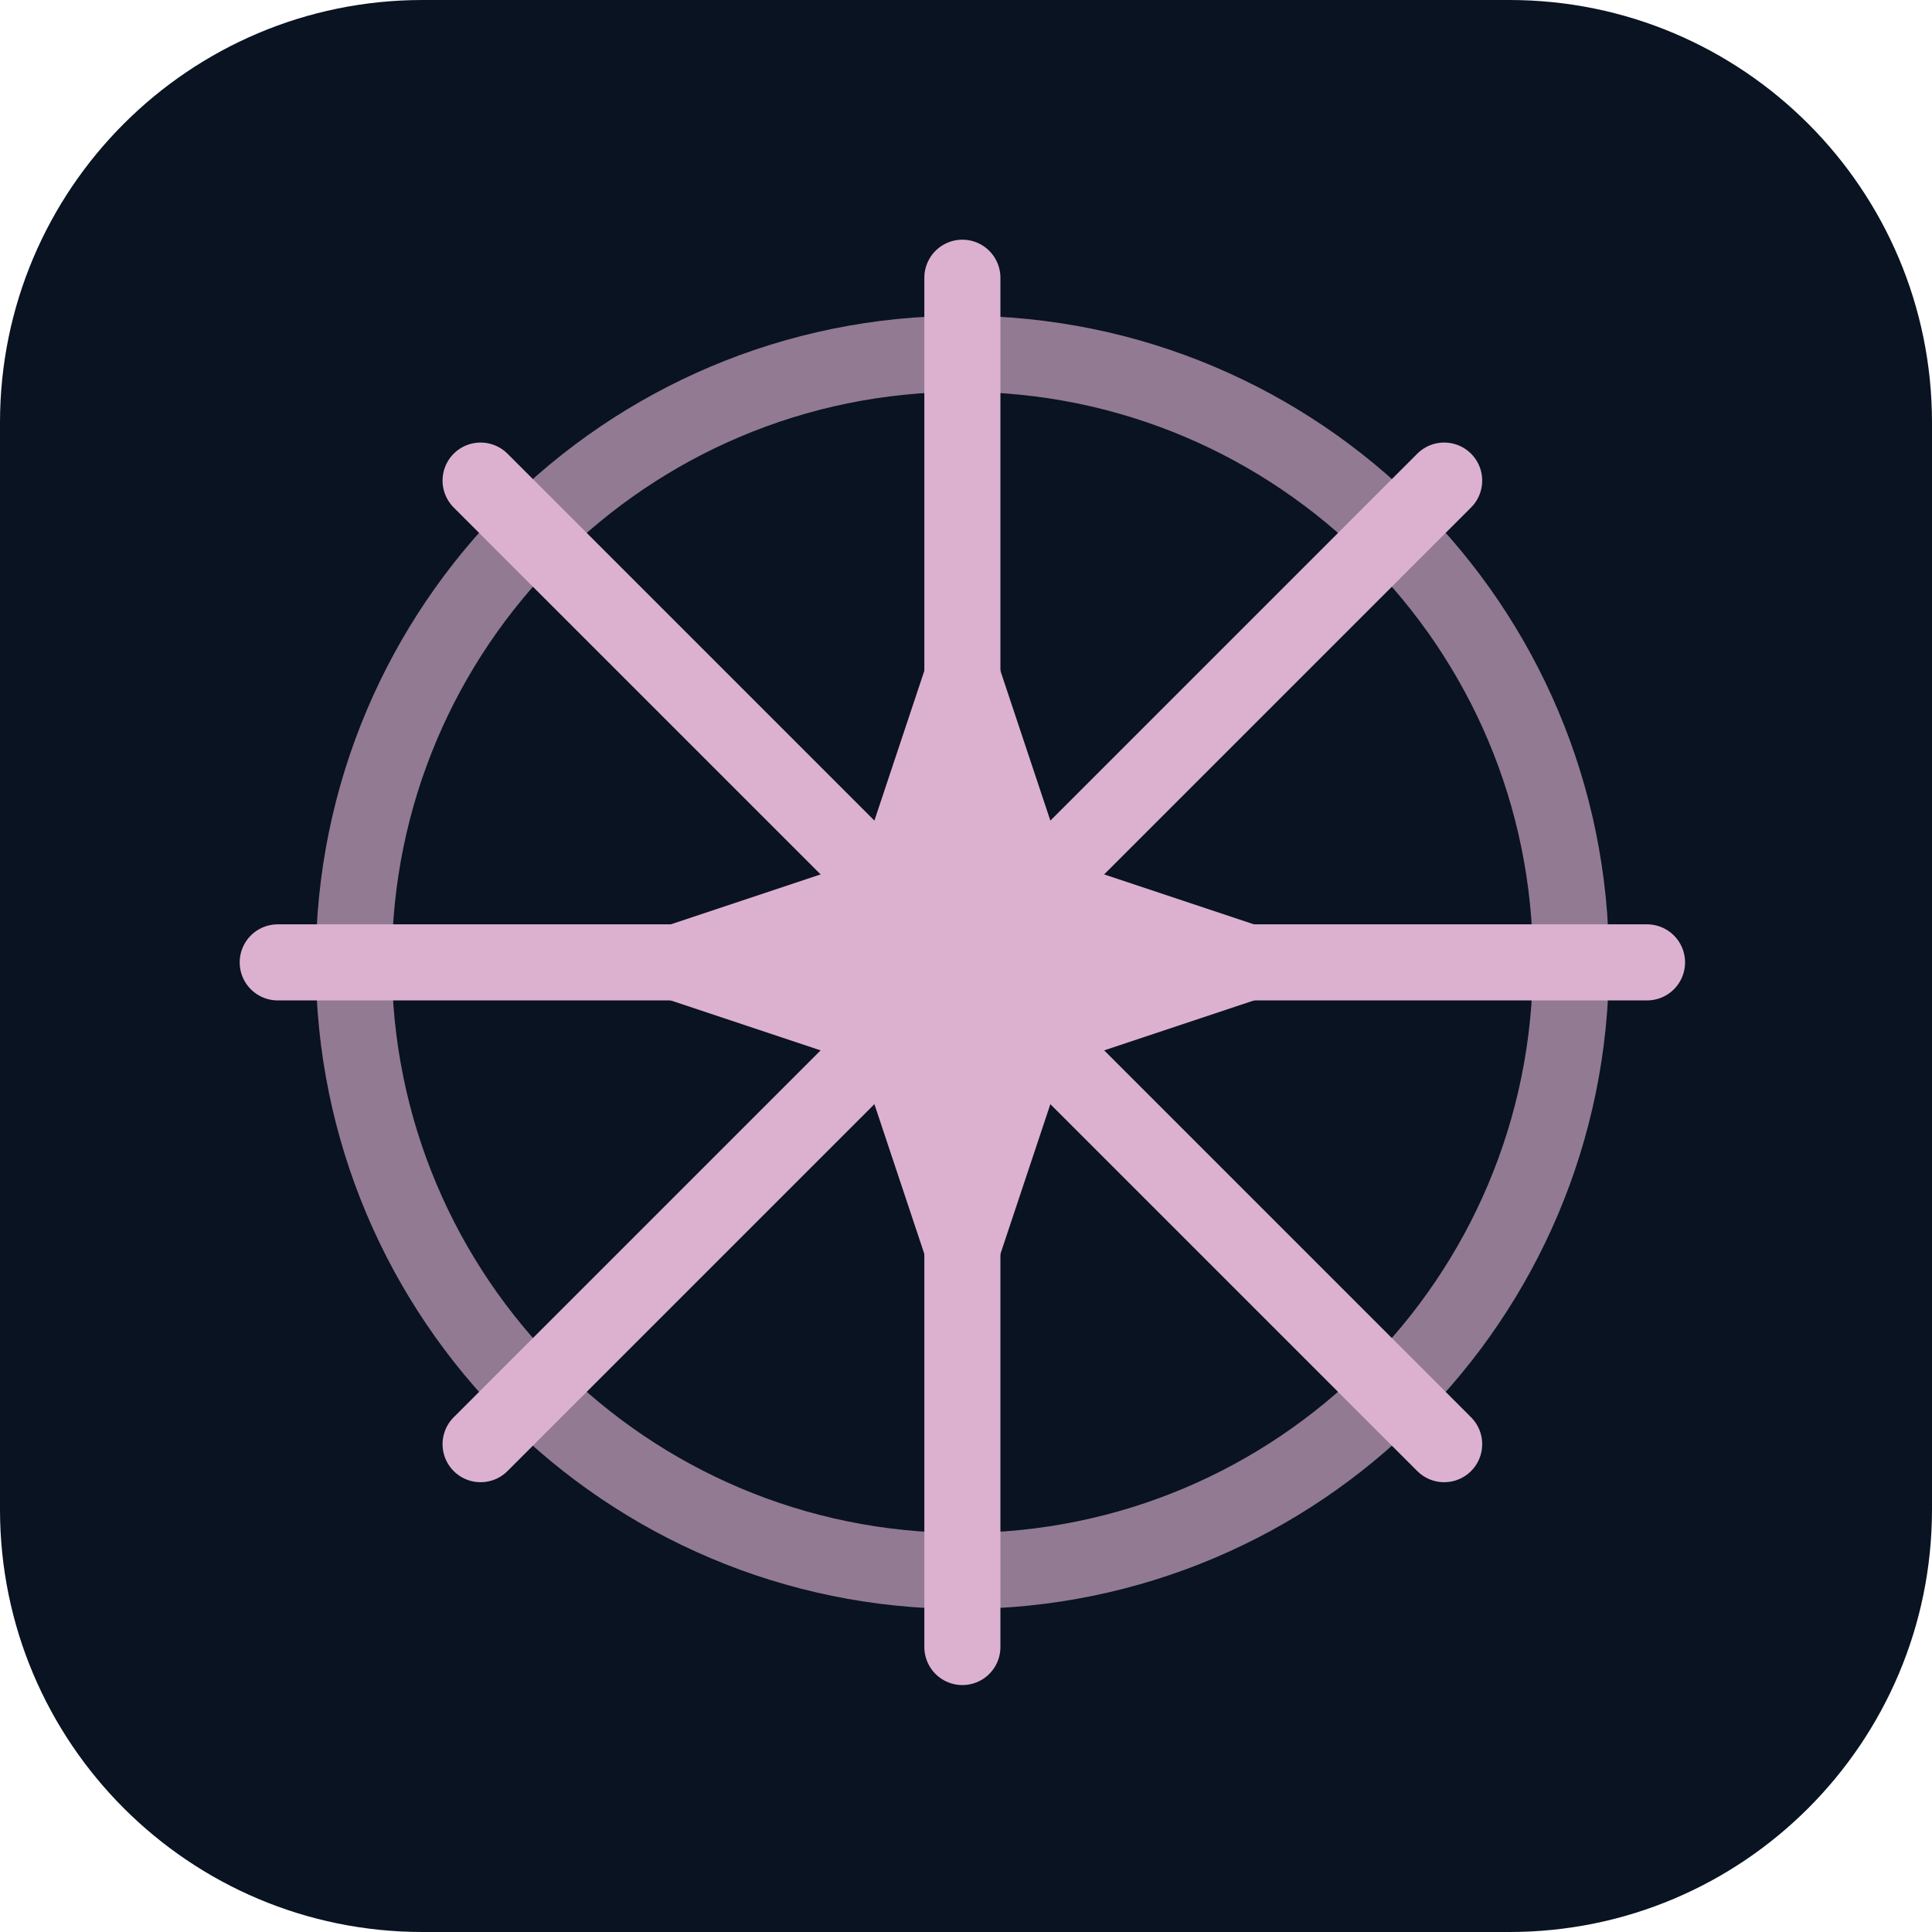
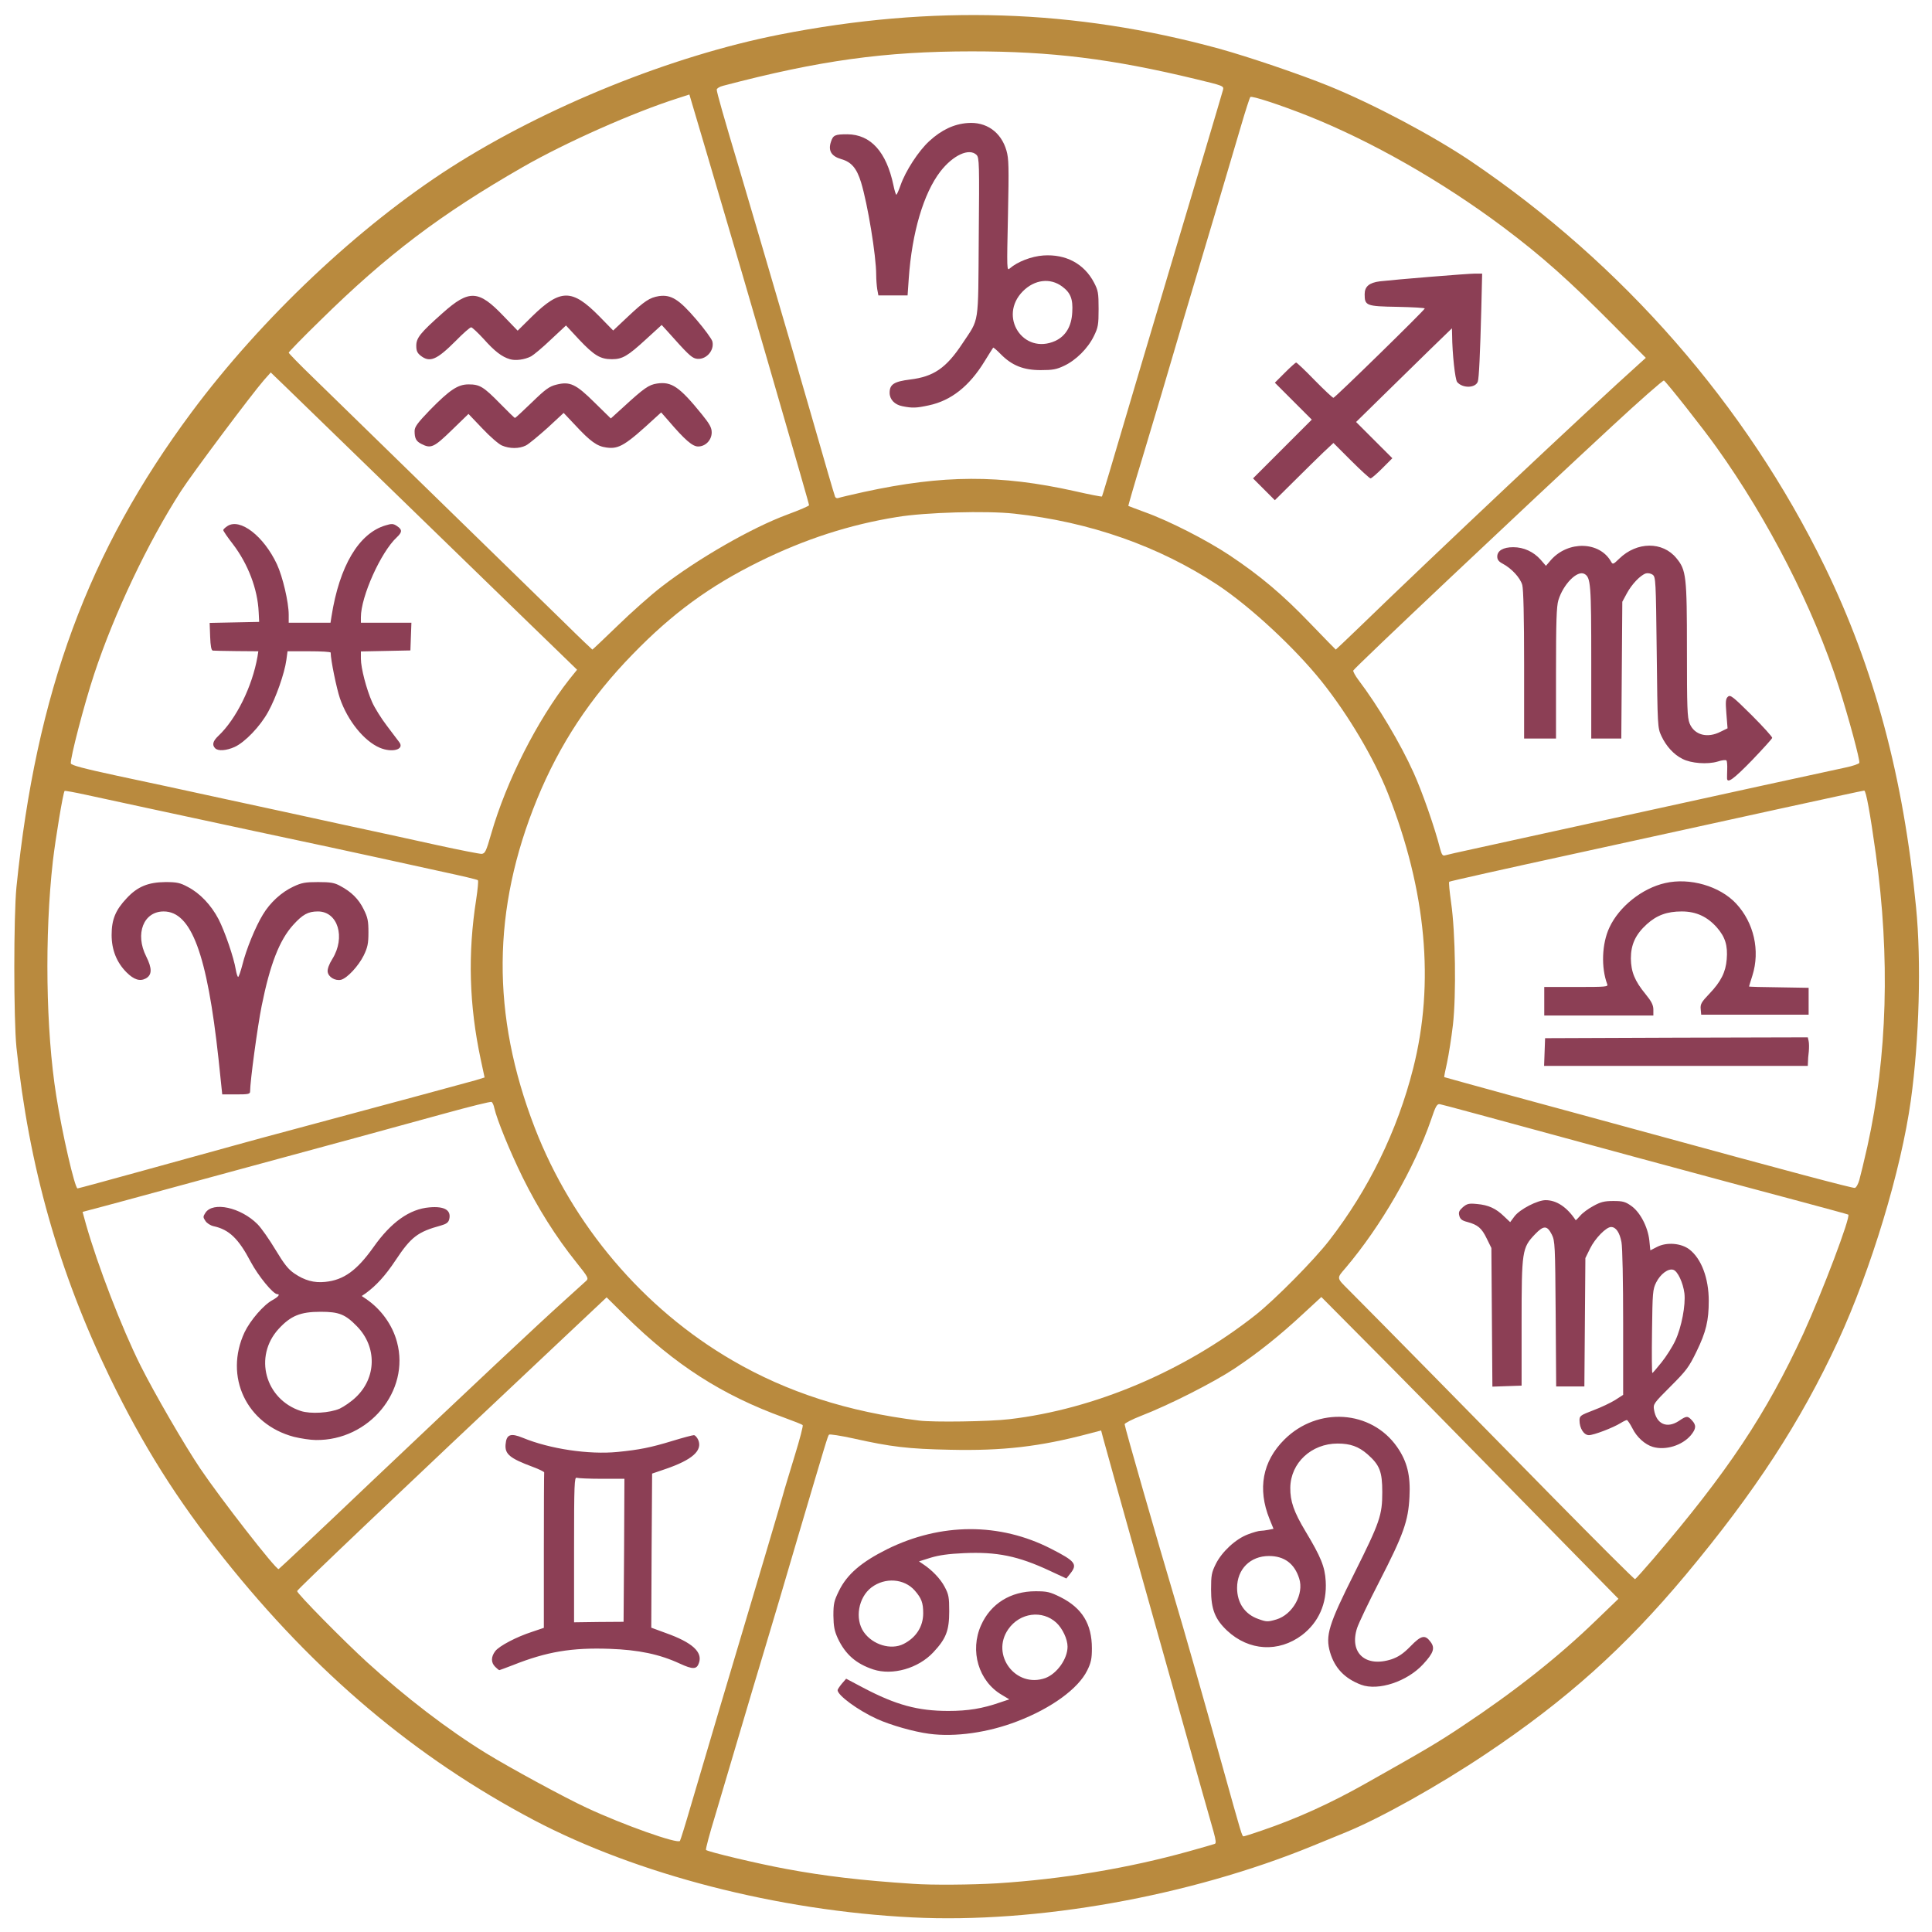
- <svg xmlns="http://www.w3.org/2000/svg" viewBox="0 0 64 64">
-   <rect width="64" height="64" rx="14" fill="#091321" />
-   <g transform="translate(5 5) scale(.84)">
-     <g fill="none" stroke="#DCB1CF" stroke-width="3" stroke-linecap="round" stroke-linejoin="round">
-       <circle cx="32" cy="32" r="24" opacity=".65" />
-       <path d="M32 5L32 59M5 32L59 32M13 13L51 51M13 51L51 13" />
-     </g>
-     <path d="M32 16L36 28L48 32L36 36L32 48L28 36L16 32L28 28Z" fill="#DCB1CF" />
-   </g>
+ <svg xmlns="http://www.w3.org/2000/svg" width="32" height="32" viewBox="49 53 1151 1151">
+   <path fill="#B98A3E" fill-rule="evenodd" d="M592.5 1195.3C512.4 1191.3 428.6 1169.7 367.0 1137.3C296.4 1100.0 236.7 1049.7 182.4 981.5C154.3 946.3 134.1 914.1 114.4 873.5C84.0 810.7 66.2 747.8 58.8 677.0C57.1 660.2 57.1 598.8 58.8 581.5C70.6 465.3 101.5 381.5 163.2 298.5C204.8 242.6 262.6 188.0 317.5 152.8C374.3 116.5 449.0 86.3 513.5 73.6C604.6 55.7 689.1 58.4 775.3 82.0C793.0 86.9 823.6 97.3 840.6 104.2C867.2 115.0 903.0 134.0 925.5 149.2C1016.0 210.5 1089.2 294.3 1136.1 390.5C1165.6 451.1 1183.0 516.0 1190.5 593.5C1193.7 625.8 1192.4 672.5 1187.4 708.5C1181.6 750.3 1163.7 809.3 1144.0 852.0C1121.6 900.3 1094.6 941.7 1053.3 991.2C1017.1 1034.5 982.4 1065.7 934.1 1098.0C905.7 1117.0 871.5 1136.1 851.0 1144.5C847.4 1146.0 838.4 1149.7 831.0 1152.7C757.5 1182.8 666.5 1199.0 592.5 1195.3ZM643.0 1175.0C682.1 1172.5 721.2 1166.0 757.4 1155.9C765.2 1153.7 772.0 1151.8 772.7 1151.5C773.6 1151.2 773.4 1149.4 772.0 1144.3C770.9 1140.6 767.9 1129.6 765.1 1120.0C745.5 1050.5 709.1 920.6 706.1 909.4L705.0 905.2L697.8 907.1C668.3 914.9 646.4 917.4 615.0 916.7C590.0 916.2 579.9 915.0 557.1 909.9C549.7 908.3 543.3 907.3 542.9 907.7C542.1 908.6 541.3 911.4 524.1 969.5C517.0 993.7 508.3 1023.2 504.7 1035.0C501.1 1046.8 494.3 1069.8 489.5 1086.0C484.7 1102.2 478.2 1124.2 475.0 1134.9C471.7 1145.6 469.3 1154.7 469.6 1155.1C470.2 1156.1 500.8 1163.4 517.2 1166.4C540.2 1170.7 562.3 1173.3 593.0 1175.3C604.0 1176.1 627.8 1175.9 643.0 1175.0ZM460.5 1129.0C463.7 1118.3 471.3 1092.4 477.5 1071.5C500.8 993.4 513.3 951.3 515.2 944.5C516.2 940.7 519.6 929.7 522.5 920.1C525.5 910.4 527.6 902.3 527.2 902.0C526.8 901.6 521.8 899.6 516.0 897.5C479.3 884.2 451.2 866.2 421.4 836.8L410.4 825.9L381.4 853.2C286.8 942.2 226.0 1000.0 226.0 1000.9C226.0 1002.4 253.7 1030.5 267.6 1043.2C290.8 1064.3 315.7 1083.4 338.6 1097.5C351.9 1105.7 385.1 1123.8 398.5 1130.0C420.1 1140.1 453.0 1151.8 454.1 1149.7C454.5 1149.0 457.4 1139.7 460.5 1129.0ZM800.6 1143.6C821.7 1136.4 841.4 1127.5 863.0 1115.3C899.2 1094.9 905.6 1091.1 920.0 1081.5C951.2 1060.8 977.4 1040.1 999.8 1018.4L1013.2 1005.5L952.4 943.5C919.0 909.4 879.2 868.9 863.9 853.6L836.2 825.7L825.8 835.3C811.4 848.7 798.5 859.0 784.5 868.3C772.0 876.6 745.6 890.0 728.8 896.5C723.4 898.6 719.0 900.9 719.0 901.5C719.0 903.0 738.7 971.5 749.0 1006.0C753.4 1020.5 766.8 1067.6 777.5 1106.0C788.7 1146.1 788.9 1147.0 789.9 1147.0C790.3 1147.0 795.1 1145.5 800.6 1143.6ZM1033.7 982.0C1078.4 929.8 1101.3 895.3 1123.4 847.4C1134.6 822.9 1151.8 777.6 1150.1 776.6C1149.8 776.4 1136.5 772.8 1120.5 768.5C1104.5 764.3 1060.9 752.5 1023.5 742.4C928.0 716.4 908.8 711.2 906.7 710.8C905.1 710.6 904.2 712.2 901.6 720.0C891.6 749.0 871.8 783.4 850.7 808.3C845.2 814.7 845.1 814.1 852.5 821.5C866.1 835.1 934.7 904.8 974.9 945.8C1001.0 972.3 1022.6 993.9 1023.1 993.8C1023.5 993.6 1028.3 988.3 1033.7 982.0ZM270.6 935.4C330.9 878.3 368.6 842.8 385.5 827.6C391.6 822.1 397.3 816.9 398.2 816.1C399.8 814.6 399.4 813.9 392.3 805.0C380.1 789.8 369.4 772.7 360.4 754.5C352.5 738.4 345.1 720.1 343.5 713.2C343.2 711.5 342.4 709.8 341.9 709.5C341.4 709.1 328.7 712.3 313.8 716.4C274.3 727.3 252.0 733.3 192.0 749.6C162.6 757.6 131.3 766.1 122.5 768.5C113.7 770.9 104.6 773.3 102.3 773.9L98.2 775.0L100.2 782.3C107.2 806.9 121.5 844.1 132.7 866.5C141.0 883.1 159.0 914.1 168.3 927.9C180.3 945.7 213.5 988.4 215.0 987.8C215.4 987.6 240.5 964.1 270.6 935.4ZM650.3 898.5C700.9 892.6 754.6 869.9 797.0 836.4C808.4 827.4 831.9 803.7 840.9 792.0C864.3 761.8 881.5 726.7 890.9 689.5C903.8 638.7 898.7 583.5 875.8 525.5C867.6 504.8 852.2 478.8 836.4 459.0C820.3 438.9 794.1 414.6 774.6 401.6C739.5 378.4 698.3 363.9 653.2 359.0C636.9 357.2 600.3 358.2 583.5 361.0C555.3 365.5 528.5 374.2 501.5 387.5C471.7 402.2 449.6 418.4 426.0 442.7C400.6 468.7 382.4 496.4 369.0 529.0C342.1 594.7 341.6 657.5 367.6 724.9C390.0 782.8 432.3 832.7 485.4 863.5C517.9 882.4 554.2 894.1 596.5 899.3C604.9 900.4 638.8 899.9 650.3 898.5ZM134.3 750.4C155.3 744.6 178.8 738.1 186.5 736.0C194.2 733.8 212.4 728.9 227.0 725.0C289.1 708.3 327.0 698.1 332.2 696.6L337.7 694.9L335.4 684.2C328.5 651.8 327.6 621.3 332.7 588.8C333.6 582.8 334.1 577.7 333.7 577.4C333.4 577.0 324.0 574.8 312.8 572.4C301.6 569.9 284.4 566.2 274.5 564.0C264.6 561.8 231.1 554.6 200.0 548.0C141.0 535.3 120.8 531.0 100.2 526.5C93.4 525.0 87.7 524.0 87.5 524.2C86.6 525.0 82.0 553.0 80.5 566.0C75.5 610.2 76.3 666.8 82.5 705.7C86.0 728.2 93.6 761.0 95.2 761.0C95.7 761.0 113.3 756.2 134.3 750.4ZM1156.7 756.0C1157.4 753.5 1159.6 744.5 1161.5 736.0C1173.4 682.4 1175.1 623.1 1166.5 561.5C1163.1 537.1 1160.7 524.0 1159.6 524.0C1159.0 524.0 1136.0 529.0 1108.5 535.0C1081.0 541.1 1025.7 553.1 985.7 561.9C945.7 570.6 912.7 578.0 912.4 578.3C912.0 578.6 912.6 584.2 913.5 590.7C916.1 608.5 916.6 645.8 914.6 663.5C913.7 671.2 912.1 681.3 911.1 686.0C910.0 690.7 909.3 694.6 909.4 694.7C909.5 694.8 927.1 699.6 948.5 705.5C970.0 711.3 1008.0 721.7 1033.0 728.5C1113.7 750.6 1152.5 760.9 1154.0 760.7C1154.8 760.6 1156.0 758.5 1156.7 756.0ZM927.5 558.6C936.3 556.7 954.8 552.6 968.5 549.6C1086.5 523.7 1140.2 512.0 1148.3 510.3C1152.7 509.4 1156.4 508.1 1156.7 507.5C1157.2 505.9 1150.4 480.7 1144.4 461.9C1129.4 415.3 1102.6 362.8 1071.7 319.6C1064.3 309.1 1041.8 280.6 1040.3 279.7C1039.8 279.4 1025.9 291.6 1009.4 306.9C957.5 354.9 855.5 451.2 855.2 452.5C855.1 453.1 856.4 455.6 858.3 458.1C869.9 473.4 883.3 495.9 891.1 513.2C896.2 524.4 903.9 546.4 907.0 558.8C907.9 562.1 908.5 563.0 909.8 562.6C910.7 562.3 918.7 560.5 927.5 558.6ZM341.7 549.5C350.8 518.1 369.0 482.2 388.2 457.7L392.8 452.0L379.1 438.7C371.6 431.5 358.3 418.5 349.5 410.0C340.7 401.4 309.4 371.0 280.0 342.5C250.6 313.9 222.8 287.0 218.4 282.7L210.3 274.9L206.3 279.4C199.2 287.5 163.4 335.3 156.8 345.6C137.2 376.0 117.1 418.3 105.1 454.6C99.1 472.7 90.7 505.1 91.2 507.8C91.4 508.9 98.6 510.8 118.5 515.1C133.3 518.2 162.4 524.5 183.0 529.0C203.6 533.4 235.1 540.3 253.0 544.2C270.9 548.0 296.3 553.6 309.5 556.5C322.7 559.4 334.6 561.7 335.9 561.7C338.0 561.5 338.6 560.3 341.7 549.5ZM416.9 425.8C425.0 417.9 436.8 407.4 443.2 402.5C464.8 385.8 497.0 367.3 518.2 359.5C525.3 356.9 531.0 354.4 531.0 354.0C531.0 353.3 524.7 331.5 506.6 269.0C496.0 232.3 487.5 203.5 469.5 142.4L459.7 109.3L452.6 111.6C426.5 119.9 386.1 137.8 360.5 152.5C311.5 180.6 279.4 204.9 239.8 243.9C229.4 254.0 221.0 262.7 221.0 263.1C221.0 263.5 227.6 270.3 235.8 278.2C282.2 323.5 371.7 410.7 385.5 424.2C394.3 432.9 401.7 439.9 401.9 440.0C402.1 440.0 408.8 433.6 416.9 425.8ZM858.8 426.7C902.6 384.2 996.7 295.6 1025.5 269.8L1029.5 266.2L1010.5 247.0C983.7 220.0 967.8 205.8 944.5 188.3C908.0 161.0 865.9 137.0 827.9 121.9C811.7 115.5 794.7 109.9 793.9 110.8C793.5 111.2 790.9 119.2 788.2 128.5C785.4 137.8 779.1 159.4 774.0 176.5C759.4 225.2 746.1 270.1 740.9 288.0C739.2 293.8 734.0 311.0 729.4 326.4C724.7 341.7 721.1 354.4 721.2 354.4C721.4 354.5 725.8 356.2 731.0 358.1C745.3 363.2 768.0 374.8 781.5 383.8C799.8 396.0 813.2 407.3 829.6 424.4C837.8 432.9 844.6 439.9 844.8 440.0C844.9 440.0 851.2 434.0 858.8 426.7ZM563.6 346.1C611.0 335.8 644.7 335.7 689.3 345.6C698.0 347.6 705.3 349.0 705.5 348.8C705.7 348.5 709.8 335.1 727.8 274.0C738.1 239.3 754.8 183.2 766.6 143.8C772.3 124.7 777.2 108.0 777.6 106.6C778.2 104.2 777.9 104.1 761.3 100.1C711.2 88.0 675.3 83.6 628.0 83.6C576.2 83.6 537.2 89.0 479.8 104.1C477.7 104.6 476.0 105.7 476.0 106.4C476.0 108.0 480.2 122.8 490.0 155.5C495.6 174.3 505.1 206.8 522.0 264.5C522.9 267.8 527.3 283.1 531.8 298.5C540.5 328.8 545.7 346.7 546.5 348.9C546.8 349.6 547.6 350.0 548.4 349.7C549.1 349.4 556.0 347.8 563.6 346.1Z" />
+   <path fill="#8C3F55" fill-rule="evenodd" d="M602.5 1085.9C593.4 1084.7 579.7 1080.8 571.5 1077.1C560.1 1071.9 548.0 1063.0 548.0 1059.9C548.0 1059.5 549.1 1057.8 550.5 1056.1L553.1 1053.1L563.3 1058.5C582.7 1068.7 595.7 1072.3 614.0 1072.3C625.7 1072.3 634.3 1070.9 644.9 1067.2L650.3 1065.4L645.8 1062.7C632.0 1054.6 626.6 1036.5 633.5 1021.2C639.2 1008.4 651.1 1001.0 665.9 1001.0C672.9 1001.0 674.5 1001.4 680.8 1004.5C693.7 1011.0 699.5 1020.5 699.5 1035.0C699.5 1041.2 699.0 1043.6 696.7 1048.2C691.4 1059.0 675.4 1070.7 655.0 1078.5C637.7 1085.2 617.9 1088.0 602.5 1085.9ZM859.9 1056.7C850.1 1053.0 844.2 1046.8 841.4 1037.4C838.5 1027.4 840.5 1020.9 856.0 990.0C871.1 959.8 872.5 955.6 872.5 942.0C872.5 929.7 871.0 925.8 863.6 919.3C858.4 914.8 853.5 913.0 845.9 913.0C830.3 913.0 817.9 924.5 817.7 939.3C817.6 947.3 819.8 953.7 826.7 965.2C835.9 980.5 838.3 986.3 838.8 995.0C839.6 1008.3 834.6 1019.5 824.7 1027.1C810.7 1037.6 793.1 1036.6 780.1 1024.5C772.9 1017.7 770.5 1011.8 770.5 1000.0C770.5 991.6 770.8 989.8 773.3 984.8C776.9 977.5 785.2 969.8 792.5 967.1C795.6 965.9 798.9 965.0 799.9 965.0C800.9 965.0 803.1 964.7 804.7 964.4L807.7 963.8L805.3 957.9C798.1 940.0 801.1 923.6 814.2 910.6C834.0 890.9 865.9 893.0 881.3 915.0C887.3 923.6 889.4 932.0 888.7 944.8C888.0 959.1 885.2 967.1 870.7 995.3C864.4 1007.5 858.5 1019.9 857.5 1022.9C852.7 1037.7 862.5 1046.6 878.1 1041.5C882.1 1040.1 885.0 1038.2 889.3 1033.8C895.7 1027.2 898.0 1026.7 901.3 1031.2C904.0 1034.8 903.1 1037.7 896.9 1044.4C887.4 1054.8 870.1 1060.5 859.9 1056.7ZM671.8 1052.7C678.7 1050.1 685.0 1041.3 685.0 1034.0C685.0 1029.5 682.0 1023.2 678.4 1019.8C670.0 1012.0 656.6 1013.7 649.7 1023.6C639.0 1038.9 654.2 1059.0 671.8 1052.7ZM569.3 1047.6C559.0 1044.2 552.6 1038.6 548.1 1029.0C546.1 1024.6 545.6 1021.9 545.5 1015.5C545.5 1008.4 545.9 1006.7 548.8 1000.8C553.6 990.9 562.2 983.6 577.4 976.0C609.5 960.1 644.6 960.0 675.2 975.7C689.7 983.1 691.1 984.9 686.6 990.5L684.3 993.4L674.4 988.8C655.6 980.0 642.9 977.4 623.2 978.3C614.1 978.7 608.5 979.5 603.5 981.0L596.5 983.2L599.0 984.9C604.3 988.4 609.3 993.6 611.8 998.4C614.2 1002.9 614.5 1004.6 614.5 1013.0C614.5 1024.5 612.6 1029.3 605.0 1037.4C596.0 1047.0 580.7 1051.3 569.3 1047.6ZM344.0 1046.0C341.4 1043.4 341.5 1040.0 344.1 1036.6C346.6 1033.5 356.6 1028.2 366.2 1025.1L373.0 1022.8L373.0 976.9C373.0 951.7 373.1 930.7 373.2 930.2C373.2 929.8 370.2 928.3 366.4 926.9C352.7 921.8 349.7 919.3 350.2 913.5C350.7 907.5 353.2 906.6 360.5 909.6C376.5 916.2 399.8 919.7 417.0 918.0C430.0 916.7 436.6 915.4 449.7 911.4C455.9 909.5 461.6 908.0 462.4 908.0C463.1 908.0 464.3 909.3 465.0 910.9C467.6 917.2 461.4 922.7 445.7 928.1L437.5 930.9L437.2 976.8L437.0 1022.7L445.7 1025.9C461.4 1031.5 467.7 1037.2 465.4 1043.7C464.1 1047.6 461.8 1047.7 454.0 1044.1C441.9 1038.5 429.4 1035.9 412.2 1035.3C389.6 1034.5 374.7 1037.0 354.6 1045.0C350.4 1046.6 346.7 1048.0 346.5 1048.0C346.2 1048.0 345.1 1047.1 344.0 1046.0ZM587.3 1032.4C594.8 1028.6 599.0 1022.0 599.0 1014.1C599.0 1007.9 598.0 1005.2 594.0 1000.6C587.7 993.4 576.3 992.6 568.2 998.7C560.4 1004.6 558.1 1017.4 563.6 1025.3C568.9 1032.9 579.8 1036.2 587.3 1032.4ZM420.8 976.6L421.0 934.0L407.6 934.0C400.2 934.0 393.5 933.7 392.6 933.4C391.2 932.8 391.0 937.0 391.0 976.1L391.0 1019.5L405.7 1019.3L420.5 1019.2L420.8 976.6ZM809.4 1017.8C819.1 1014.9 826.0 1002.6 823.0 993.4C820.2 984.5 814.1 980.0 805.0 980.0C793.9 980.0 786.0 987.8 786.0 999.0C786.0 1007.9 790.6 1014.7 798.6 1017.5C803.5 1019.3 804.3 1019.3 809.4 1017.8ZM1033.7 915.0C1029.0 913.6 1024.1 909.2 1021.5 903.9C1020.1 901.2 1018.6 899.0 1018.2 899.0C1017.8 899.0 1016.1 899.8 1014.5 900.8C1009.8 903.7 998.4 908.0 995.6 908.0C992.6 908.0 990.0 903.9 990.0 899.2C990.0 896.5 990.6 896.1 998.2 893.2C1002.8 891.5 1008.6 888.7 1011.2 887.1L1016.0 884.0L1016.0 841.2C1016.0 816.5 1015.6 796.0 1015.0 793.0C1013.9 787.2 1011.7 784.0 1008.8 784.0C1005.9 784.0 999.3 790.7 996.3 796.8L993.5 802.5L993.2 840.8L992.9 879.0L984.5 879.0L976.1 879.0L975.8 835.8C975.5 794.8 975.4 792.3 973.5 788.5C970.7 783.0 968.7 782.9 963.5 788.3C955.8 796.4 955.5 798.0 955.5 841.0L955.5 878.5L946.8 878.8L938.1 879.1L937.8 837.8L937.5 796.5L934.7 790.8C931.7 784.6 929.4 782.7 923.2 781.0C920.0 780.2 918.9 779.3 918.4 777.3C917.8 775.2 918.3 774.2 920.5 772.2C923.0 770.1 924.1 769.8 929.0 770.3C935.7 770.9 940.2 772.9 945.1 777.7L948.7 781.1L951.3 777.6C954.5 773.4 965.0 768.0 969.8 768.0C976.3 768.0 982.5 772.1 987.7 779.9C987.8 780.1 989.0 778.9 990.4 777.3C991.7 775.7 995.2 773.1 998.2 771.5C1002.5 769.1 1004.7 768.5 1010.1 768.5C1015.7 768.5 1017.3 768.9 1020.8 771.4C1026.0 775.0 1030.7 783.8 1031.6 792.0L1032.2 797.9L1036.3 795.8C1042.0 792.9 1050.5 793.6 1055.4 797.3C1062.6 802.8 1067.0 814.5 1067.0 828.0C1067.0 839.7 1065.4 846.5 1059.8 858.0C1055.2 867.5 1053.7 869.5 1044.3 878.9C1034.2 889.0 1033.8 889.5 1034.4 892.9C1035.8 901.4 1042.0 904.2 1049.1 899.6C1053.8 896.4 1054.4 896.4 1057.0 899.2C1059.7 902.1 1059.5 904.2 1056.3 908.1C1051.1 914.2 1041.2 917.2 1033.7 915.0ZM224.1 909.0C195.8 901.5 182.4 873.1 194.7 846.7C198.1 839.6 206.1 830.3 211.4 827.5C214.7 825.7 216.1 824.0 214.2 824.0C211.7 824.0 202.9 813.2 198.4 804.8C191.1 790.9 185.5 785.5 176.2 783.5C174.4 783.1 172.2 781.7 171.4 780.4C169.9 778.2 169.9 777.8 171.4 775.5C175.9 768.7 192.4 772.3 202.4 782.3C204.7 784.6 209.5 791.5 213.1 797.5C218.3 806.1 220.7 809.2 224.4 811.7C230.4 815.8 236.1 817.4 242.7 816.7C253.8 815.6 261.6 809.9 271.5 796.0C282.0 781.1 293.0 773.3 304.8 772.3C313.9 771.5 318.0 774.0 316.6 779.5C316.1 781.3 314.9 782.2 311.7 783.1C297.8 786.9 293.9 789.9 284.6 803.9C278.5 813.1 273.1 818.9 267.0 823.4L264.5 825.1L267.0 826.8C276.0 832.9 282.8 842.3 285.5 852.5C293.4 881.6 268.9 911.3 237.2 910.9C234.1 910.9 228.2 910.0 224.1 909.0ZM251.4 892.2C253.9 891.0 258.2 888.1 260.9 885.5C273.3 873.9 273.7 855.5 261.7 843.2C254.7 836.0 251.0 834.5 240.0 834.5C227.9 834.5 222.2 836.9 215.0 844.7C200.0 861.1 206.9 886.6 228.2 893.6C234.0 895.5 245.5 894.8 251.4 892.2ZM1038.9 864.6C1041.7 861.1 1045.4 855.3 1047.1 851.6C1050.8 843.7 1053.3 830.4 1052.5 823.5C1051.7 817.2 1048.5 810.3 1045.9 809.5C1042.9 808.5 1038.2 812.0 1035.7 817.0C1033.6 821.2 1033.5 823.0 1033.2 846.2C1033.0 859.9 1033.1 871.0 1033.4 871.0C1033.6 871.0 1036.1 868.1 1038.9 864.6ZM179.2 684.0C172.4 621.3 163.0 596.0 146.5 596.0C134.5 596.0 129.3 609.3 136.1 622.8C139.7 630.0 139.6 633.8 135.9 635.9C132.4 637.8 128.8 636.7 124.4 632.3C118.5 626.4 115.5 618.9 115.5 610.0C115.5 600.8 117.8 595.2 124.5 588.1C130.9 581.2 137.3 578.6 147.5 578.5C154.3 578.5 156.3 578.9 160.9 581.4C168.1 585.1 174.8 592.2 179.2 600.6C182.9 607.8 188.3 623.4 189.5 630.8C189.9 633.1 190.5 635.0 190.9 635.0C191.2 635.0 192.4 631.7 193.4 627.8C195.7 618.5 201.2 605.1 205.6 597.9C209.9 590.7 216.7 584.5 223.8 581.2C228.7 578.9 230.8 578.5 238.5 578.5C245.9 578.5 248.3 578.9 251.7 580.8C258.3 584.3 262.7 588.6 265.7 594.8C268.1 599.6 268.5 601.7 268.5 608.5C268.5 615.2 268.0 617.4 265.7 622.2C262.5 628.6 255.9 635.7 252.2 636.7C248.7 637.5 244.6 635.1 244.2 631.9C244.0 630.3 245.1 627.3 247.0 624.3C255.0 611.4 250.3 596.0 238.4 596.0C232.5 596.0 229.3 597.8 223.6 604.1C215.5 613.1 209.9 627.4 204.9 652.2C202.4 664.6 198.0 697.2 198.0 703.2C198.0 704.8 196.9 705.0 189.7 705.0L181.4 705.0L179.2 684.0ZM969.2 679.8L969.5 671.5L1047.7 671.2L1126.0 671.0L1126.5 673.2C1126.8 674.5 1126.8 677.3 1126.6 679.5C1126.3 681.7 1126.1 684.5 1126.1 685.8L1126.0 688.0L1047.5 688.0L968.9 688.0L969.2 679.8ZM969.0 649.5L969.0 641.0L988.1 641.0C1005.9 641.0 1007.2 640.9 1006.5 639.3C1002.8 629.4 1003.3 615.2 1007.8 605.6C1013.6 593.1 1027.3 582.2 1041.0 579.1C1055.7 575.7 1073.6 580.9 1083.3 591.3C1093.9 602.7 1097.7 619.3 1093.0 634.2C1091.9 637.6 1091.0 640.6 1091.0 640.7C1091.0 640.9 1099.0 641.1 1108.8 641.2L1126.5 641.5L1126.5 649.5L1126.5 657.5L1094.5 657.5L1062.5 657.5L1062.2 654.2C1061.9 651.3 1062.6 650.0 1067.3 645.1C1074.3 637.8 1077.1 632.1 1077.7 624.5C1078.4 616.3 1076.8 611.2 1071.8 605.5C1066.1 599.1 1059.5 596.0 1050.9 596.0C1042.2 596.0 1036.1 598.2 1030.1 603.6C1023.4 609.7 1020.6 615.7 1020.6 624.0C1020.7 632.0 1022.9 637.4 1029.3 645.2C1032.9 649.6 1034.0 651.8 1034.0 654.5L1034.0 658.0L1001.5 658.0L969.0 658.0L969.0 649.5ZM1077.9 516.8C1077.9 516.1 1077.9 513.6 1078.0 511.3C1078.1 509.0 1077.9 506.6 1077.6 506.1C1077.2 505.6 1075.0 505.8 1072.3 506.7C1066.3 508.5 1056.5 507.8 1051.3 505.1C1046.1 502.5 1041.6 497.5 1038.8 491.5C1036.5 486.6 1036.5 485.8 1036.0 441.7C1035.5 398.7 1035.4 396.8 1033.6 395.4C1032.5 394.6 1030.7 394.3 1029.6 394.6C1026.3 395.6 1021.1 401.1 1018.2 406.5L1015.5 411.5L1015.2 452.2L1014.9 493.0L1006.0 493.0L997.0 493.0L997.0 447.6C997.0 400.7 996.7 397.0 992.9 394.9C988.6 392.6 980.3 401.1 977.4 410.6C976.3 414.3 976.0 423.3 976.0 454.2L976.0 493.0L966.5 493.0L957.0 493.0L957.0 449.2C957.0 420.4 956.6 404.1 955.9 401.5C954.7 397.2 949.5 391.6 944.2 388.8C941.9 387.6 941.0 386.4 941.0 384.6C941.0 381.1 944.5 379.0 950.5 379.0C956.8 379.0 962.6 381.7 966.8 386.4L970.0 390.1L973.0 386.6C983.3 375.0 1002.0 375.5 1008.8 387.6C1009.8 389.4 1010.1 389.3 1013.7 385.8C1024.2 375.6 1039.5 375.5 1047.7 385.5C1053.6 392.6 1054.0 396.3 1054.0 440.3C1054.0 474.6 1054.2 480.5 1055.6 484.0C1058.4 490.9 1066.2 493.0 1074.1 488.9L1078.2 486.9L1077.5 478.1C1076.9 470.7 1077.1 469.2 1078.5 468.0C1079.9 466.8 1081.5 468.1 1092.6 479.1C1099.4 485.9 1104.9 492.0 1104.8 492.6C1104.6 493.3 1099.2 499.2 1092.8 505.9C1081.9 517.1 1078.1 519.9 1077.9 516.8ZM177.2 498.8C175.2 496.8 175.8 494.5 179.1 491.4C189.7 481.4 199.3 462.0 202.4 444.2L202.9 441.0L190.0 440.9C182.8 440.8 176.4 440.7 175.8 440.6C174.9 440.5 174.4 437.9 174.2 432.3L173.9 424.1L188.7 423.8L203.4 423.5L203.1 417.6C202.5 404.0 196.8 389.0 187.7 377.1C184.5 373.0 182.0 369.3 182.0 368.8C182.0 368.4 183.1 367.3 184.5 366.4C192.0 361.5 206.1 372.3 214.0 389.2C217.4 396.5 221.0 411.8 221.0 419.2L221.0 424.0L233.5 424.0L245.9 424.0L246.5 420.2C251.2 390.2 262.8 370.7 278.7 366.0C282.3 364.9 283.3 364.9 285.5 366.4C288.7 368.5 288.7 370.0 285.4 373.1C275.9 381.9 264.0 408.4 264.0 420.7L264.0 424.0L279.0 424.0L294.1 424.0L293.8 432.2L293.5 440.5L278.8 440.8L264.0 441.1L264.0 445.4C264.0 451.0 267.3 463.6 270.7 471.3C272.2 474.7 276.2 481.1 279.5 485.4C282.8 489.7 286.1 494.1 286.9 495.2C290.1 499.5 282.7 501.6 275.3 498.5C265.9 494.5 256.1 482.4 251.5 469.0C249.5 463.1 246.0 446.1 246.0 441.8C246.0 441.3 240.2 441.0 233.1 441.0L220.3 441.0L219.6 446.2C218.5 454.2 213.4 468.7 208.8 477.0C204.0 485.8 194.9 495.2 188.8 498.0C183.9 500.2 179.0 500.6 177.2 498.8ZM802.0 344.5L795.5 338.0L813.0 320.5L830.5 303.0L819.5 292.0L808.5 281.0L814.5 275.0C817.8 271.7 820.8 269.0 821.2 269.0C821.6 269.0 826.6 273.7 832.2 279.5C837.9 285.3 842.9 290.0 843.4 290.0C844.3 290.0 897.1 238.4 897.8 236.8C898.0 236.4 890.6 236.0 881.5 235.8C862.9 235.5 862.0 235.1 862.0 228.3C862.0 223.7 864.7 221.4 871.1 220.6C880.7 219.5 923.4 216.0 927.8 216.0L932.0 216.0L931.5 236.8C930.8 264.0 930.1 278.6 929.4 280.4C927.9 284.3 920.3 284.4 917.1 280.6C915.9 279.1 914.2 263.9 914.1 252.5L914.0 248.6L901.2 261.0C894.2 267.9 881.4 280.4 872.7 288.9L856.9 304.4L867.7 315.2L878.5 326.0L872.5 332.0C869.2 335.3 866.1 338.0 865.5 338.0C865.0 338.0 859.8 333.3 854.0 327.5L843.4 316.9L837.4 322.5C834.2 325.6 826.3 333.3 820.0 339.6L808.5 351.0L802.0 344.5ZM348.0 318.4C346.1 317.6 340.8 313.0 336.3 308.2L328.1 299.6L318.1 309.3C307.5 319.6 305.7 320.4 300.1 317.5C296.9 315.9 296.0 314.2 296.0 309.8C296.0 307.3 297.7 305.0 305.2 297.2C317.0 285.2 321.8 282.0 328.2 282.0C334.8 282.0 337.1 283.4 346.9 293.4C351.5 298.1 355.5 302.0 355.8 302.0C356.1 302.0 360.6 297.8 365.9 292.7C373.9 284.9 376.3 283.2 380.3 282.2C388.5 280.1 392.0 281.7 403.2 292.8L412.9 302.3L420.5 295.4C432.7 284.2 435.6 282.2 440.4 281.5C449.1 280.2 453.8 283.4 467.1 299.8C471.8 305.6 473.0 307.8 473.0 310.6C473.0 315.2 469.3 319.0 464.9 319.0C461.6 319.0 457.1 315.2 447.2 303.6L442.9 298.7L439.7 301.6C421.6 318.3 417.8 320.7 410.2 319.6C404.7 318.9 400.6 315.9 391.7 306.3L384.8 299.0L375.2 307.9C369.8 312.7 364.1 317.5 362.3 318.4C358.3 320.4 352.6 320.4 348.0 318.4ZM586.6 295.0C582.0 294.1 579.0 291.0 579.0 287.0C579.0 282.0 581.6 280.3 591.2 279.1C605.2 277.4 612.7 272.3 622.4 257.6C632.6 242.2 631.7 247.8 632.1 194.3C632.5 150.5 632.4 147.0 630.8 145.3C626.4 141.0 616.8 145.4 609.2 155.2C599.2 168.2 592.3 191.6 590.4 218.9L589.7 229.0L581.0 229.0L572.3 229.0L571.6 225.2C571.3 223.2 571.0 219.4 571.0 216.8C571.0 205.3 565.9 174.5 562.0 161.7C559.4 153.2 556.2 149.5 550.2 147.8C544.3 146.1 542.3 142.8 544.0 137.6C545.3 133.5 546.4 133.0 553.8 133.0C567.7 133.1 577.1 143.4 581.3 163.5C581.9 166.5 582.7 169.0 583.0 169.0C583.3 169.0 584.4 166.5 585.5 163.4C588.4 155.0 596.2 142.9 602.7 137.0C609.9 130.4 617.3 126.9 625.4 126.3C636.5 125.4 645.4 131.6 648.6 142.7C650.0 147.6 650.1 152.2 649.5 181.4C648.8 213.7 648.8 214.5 650.6 212.9C655.2 208.9 663.5 205.7 670.6 205.2C684.0 204.3 694.9 210.1 700.8 221.4C703.2 226.0 703.5 227.5 703.5 237.0C703.5 246.5 703.2 248.1 700.7 253.2C697.1 260.6 690.0 267.6 683.0 270.9C678.4 273.1 676.1 273.5 669.0 273.5C658.8 273.5 651.9 270.8 645.2 264.0C642.9 261.6 640.8 259.9 640.7 260.1C640.5 260.3 638.2 264.0 635.6 268.2C626.5 283.1 615.6 291.7 602.3 294.5C594.9 296.1 592.5 296.2 586.6 295.0ZM352.8 267.0C348.0 265.6 343.7 262.3 337.2 255.0C333.7 251.2 330.3 248.0 329.7 248.0C329.0 248.0 324.9 251.6 320.5 256.1C309.2 267.4 305.1 269.2 299.6 264.9C297.6 263.3 297.0 262.0 297.0 259.0C297.0 254.3 299.4 251.3 312.7 239.5C328.5 225.4 334.1 225.7 348.9 241.2L357.4 250.0L366.0 241.5C382.9 225.0 389.8 225.0 405.9 241.3L414.3 249.9L422.9 241.8C433.0 232.3 436.0 230.3 441.6 229.4C448.8 228.4 453.5 231.3 463.7 243.2C468.7 249.0 473.0 254.9 473.4 256.4C474.8 262.1 469.1 268.0 463.4 266.6C460.8 265.9 458.5 263.7 446.4 250.1L443.2 246.6L433.9 255.1C422.9 265.2 419.8 267.0 413.5 267.0C406.6 267.0 402.9 264.7 394.0 255.3L386.2 246.9L377.2 255.3C372.3 260.0 367.0 264.4 365.4 265.3C361.5 267.3 356.1 268.0 352.8 267.0ZM677.7 256.1C683.9 253.2 687.4 247.4 687.8 239.0C688.3 231.2 686.8 227.4 681.8 223.7C674.7 218.4 665.4 219.5 658.4 226.5C643.5 241.5 658.6 264.7 677.7 256.1Z" />
</svg>
